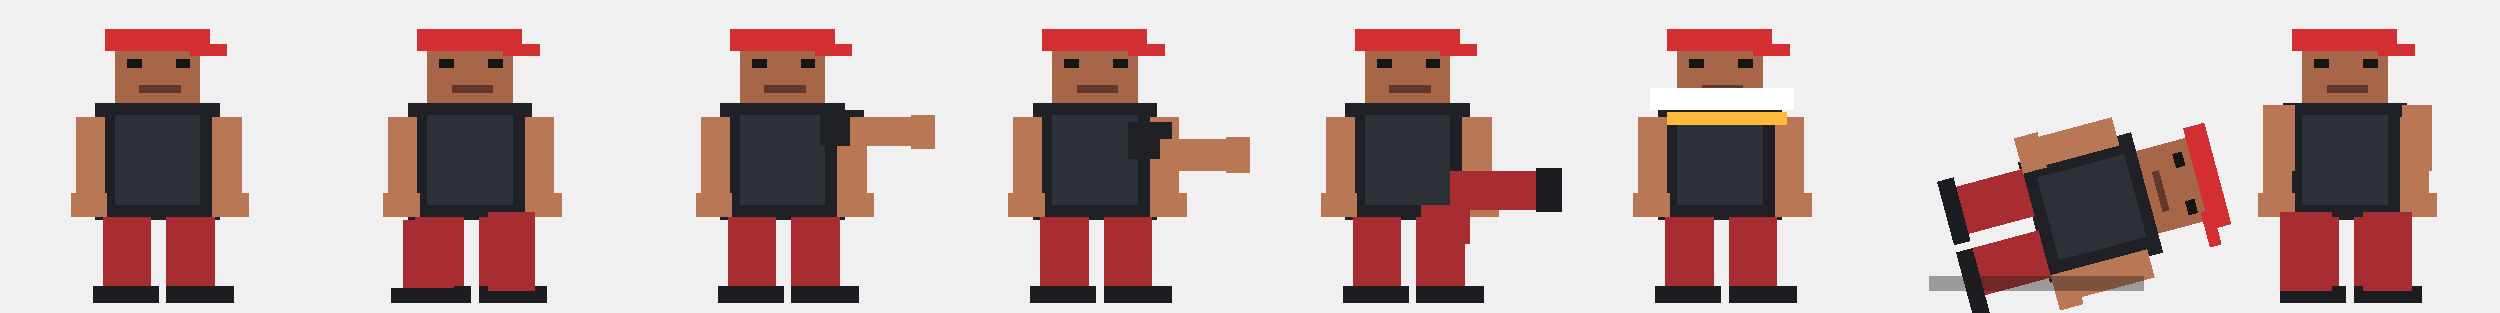
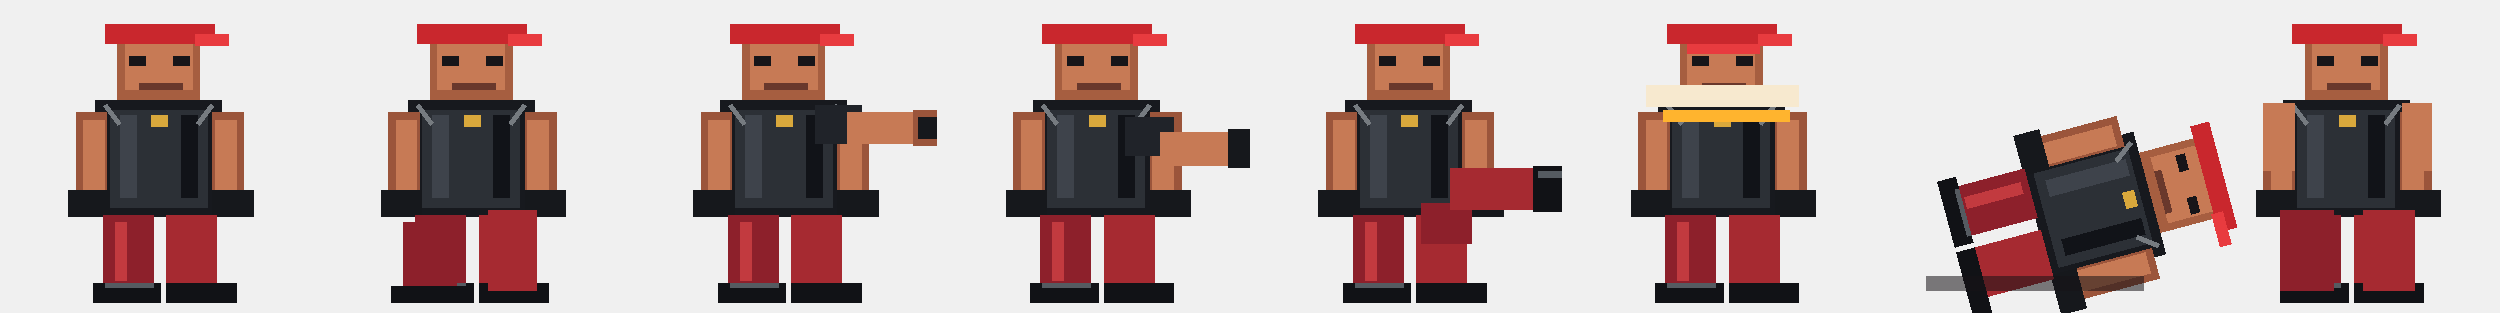
<svg xmlns="http://www.w3.org/2000/svg" width="1024" height="128" viewBox="0 0 1024 128" shape-rendering="crispEdges">
  <defs>
-     <g id="body">
-       <rect x="47" y="15" width="35" height="27" fill="#a86648" />
-       <rect x="43" y="12" width="43" height="9" fill="#d32e31" />
-       <rect x="78" y="18" width="15" height="5" fill="#d32e31" />
-       <rect x="52" y="24" width="6" height="4" fill="#151515" />
-       <rect x="72" y="24" width="6" height="4" fill="#151515" />
-       <rect x="57" y="35" width="17" height="3" fill="#63382c" />
-       <rect x="39" y="42" width="51" height="48" fill="#202126" />
-       <rect x="47" y="47" width="35" height="37" fill="#2d3036" />
-       <rect x="31" y="48" width="12" height="35" fill="#b97755" />
-       <rect x="87" y="48" width="12" height="35" fill="#b97755" />
-       <rect x="29" y="79" width="15" height="10" fill="#b97755" />
-       <rect x="87" y="79" width="15" height="10" fill="#b97755" />
-       <rect x="42" y="89" width="20" height="30" fill="#a82d32" />
-       <rect x="68" y="89" width="20" height="30" fill="#a82d32" />
-       <rect x="38" y="117" width="27" height="7" fill="#1c1d20" />
-       <rect x="68" y="117" width="28" height="7" fill="#1c1d20" />
+     <g id="b">
+       <rect x="48" y="12" width="34" height="29" fill="#a65e40" />
+       <rect x="51" y="14" width="28" height="23" fill="#c77a55" />
+       <rect x="43" y="10" width="45" height="8" fill="#c9272d" />
+       <rect x="80" y="14" width="14" height="5" fill="#e83b3f" />
+       <rect x="53" y="23" width="7" height="4" fill="#171519" />
+       <rect x="71" y="23" width="7" height="4" fill="#171519" />
+       <rect x="57" y="34" width="18" height="3" fill="#69382c" />
+       <rect x="39" y="41" width="52" height="48" fill="#17191e" />
+       <rect x="45" y="45" width="40" height="40" fill="#2c3036" />
+       <rect x="49" y="47" width="7" height="34" fill="#3e434b" />
+       <rect x="74" y="47" width="7" height="34" fill="#111318" />
+       <rect x="31" y="46" width="13" height="37" fill="#9b553b" />
+       <rect x="34" y="49" width="9" height="29" fill="#c77a55" />
+       <rect x="87" y="46" width="13" height="37" fill="#9b553b" />
+       <rect x="88" y="49" width="9" height="29" fill="#c77a55" />
+       <rect x="28" y="78" width="17" height="11" fill="#16181c" />
+       <rect x="87" y="78" width="17" height="11" fill="#16181c" />
+       <rect x="42" y="88" width="21" height="31" fill="#8d202b" />
+       <rect x="68" y="88" width="21" height="31" fill="#a62a31" />
+       <rect x="47" y="91" width="5" height="24" fill="#c23a3f" />
+       <rect x="38" y="116" width="28" height="8" fill="#111216" />
+       <rect x="68" y="116" width="29" height="8" fill="#111216" />
+       <rect x="43" y="116" width="20" height="2" fill="#555b61" />
+       <path d="M43 43l6 8M87 43l-6 8" stroke="#767b80" stroke-width="2" />
+       <rect x="62" y="47" width="7" height="5" fill="#d9a83c" />
    </g>
  </defs>
  <g>
-     <use href="#body" />
+     <use href="#b" />
  </g>
  <g transform="translate(128)">
-     <use href="#body" />
-     <rect x="37" y="90" width="21" height="30" fill="#a82d32" />
-     <rect x="72" y="87" width="19" height="32" fill="#a82d32" />
-     <rect x="32" y="118" width="30" height="6" fill="#1c1d20" />
+     <use href="#b" />
+     <rect x="37" y="91" width="22" height="29" fill="#8d202b" />
+     <rect x="72" y="86" width="20" height="33" fill="#a62a31" />
+     <rect x="32" y="117" width="31" height="7" fill="#111216" />
  </g>
  <g transform="translate(256)">
-     <use href="#body" />
-     <rect x="80" y="45" width="18" height="15" fill="#202126" />
-     <rect x="92" y="48" width="32" height="12" fill="#b97755" />
-     <rect x="117" y="47" width="10" height="14" fill="#b97755" />
+     <use href="#b" />
+     <rect x="78" y="43" width="19" height="16" fill="#202329" />
+     <rect x="91" y="46" width="34" height="13" fill="#c77a55" />
+     <rect x="118" y="45" width="10" height="15" fill="#9b553b" />
+     <rect x="120" y="48" width="8" height="9" fill="#16181c" />
  </g>
  <g transform="translate(384)">
-     <use href="#body" />
-     <rect x="78" y="50" width="18" height="15" fill="#202126" />
-     <rect x="91" y="57" width="34" height="13" fill="#b97755" />
-     <rect x="118" y="56" width="10" height="15" fill="#b97755" />
+     <use href="#b" />
+     <rect x="77" y="48" width="20" height="16" fill="#202329" />
+     <rect x="91" y="54" width="35" height="14" fill="#c77a55" />
+     <rect x="119" y="53" width="9" height="16" fill="#16181c" />
  </g>
  <g transform="translate(512)">
-     <use href="#body" />
-     <rect x="70" y="84" width="20" height="16" fill="#a82d32" />
-     <rect x="82" y="70" width="43" height="16" fill="#a82d32" />
-     <rect x="117" y="69" width="11" height="18" fill="#1c1d20" />
+     <use href="#b" />
+     <rect x="70" y="83" width="21" height="17" fill="#8d202b" />
+     <rect x="82" y="69" width="44" height="17" fill="#a62a31" />
+     <rect x="116" y="68" width="12" height="19" fill="#111216" />
+     <rect x="118" y="70" width="10" height="3" fill="#555b61" />
  </g>
  <g transform="translate(640)">
-     <use href="#body" />
-     <rect x="36" y="36" width="59" height="9" fill="#fff" />
-     <rect x="43" y="46" width="49" height="5" fill="#ffba3b" />
+     <use href="#b" />
+     <rect x="34" y="35" width="63" height="9" fill="#f7e9cf" />
+     <rect x="41" y="45" width="52" height="5" fill="#ffb42e" />
+     <rect x="51" y="18" width="30" height="4" fill="#e83b3f" />
  </g>
  <g transform="translate(768)">
    <g transform="rotate(75 64 91)">
-       <use href="#body" />
+       <use href="#b" />
    </g>
-     <rect x="22" y="113" width="88" height="6" fill="#211b19" opacity=".4" />
+     <rect x="21" y="113" width="89" height="6" fill="#151215" opacity=".55" />
  </g>
  <g transform="translate(896)">
-     <use href="#body" />
-     <rect x="31" y="43" width="13" height="27" fill="#b97755" />
-     <rect x="88" y="43" width="12" height="27" fill="#b97755" />
-     <rect x="38" y="87" width="21" height="32" fill="#a82d32" />
-     <rect x="72" y="87" width="20" height="32" fill="#a82d32" />
+     <use href="#b" />
+     <rect x="31" y="42" width="13" height="28" fill="#c77a55" />
+     <rect x="88" y="42" width="12" height="28" fill="#c77a55" />
+     <rect x="38" y="86" width="22" height="33" fill="#8d202b" />
+     <rect x="72" y="86" width="21" height="33" fill="#a62a31" />
  </g>
</svg>
